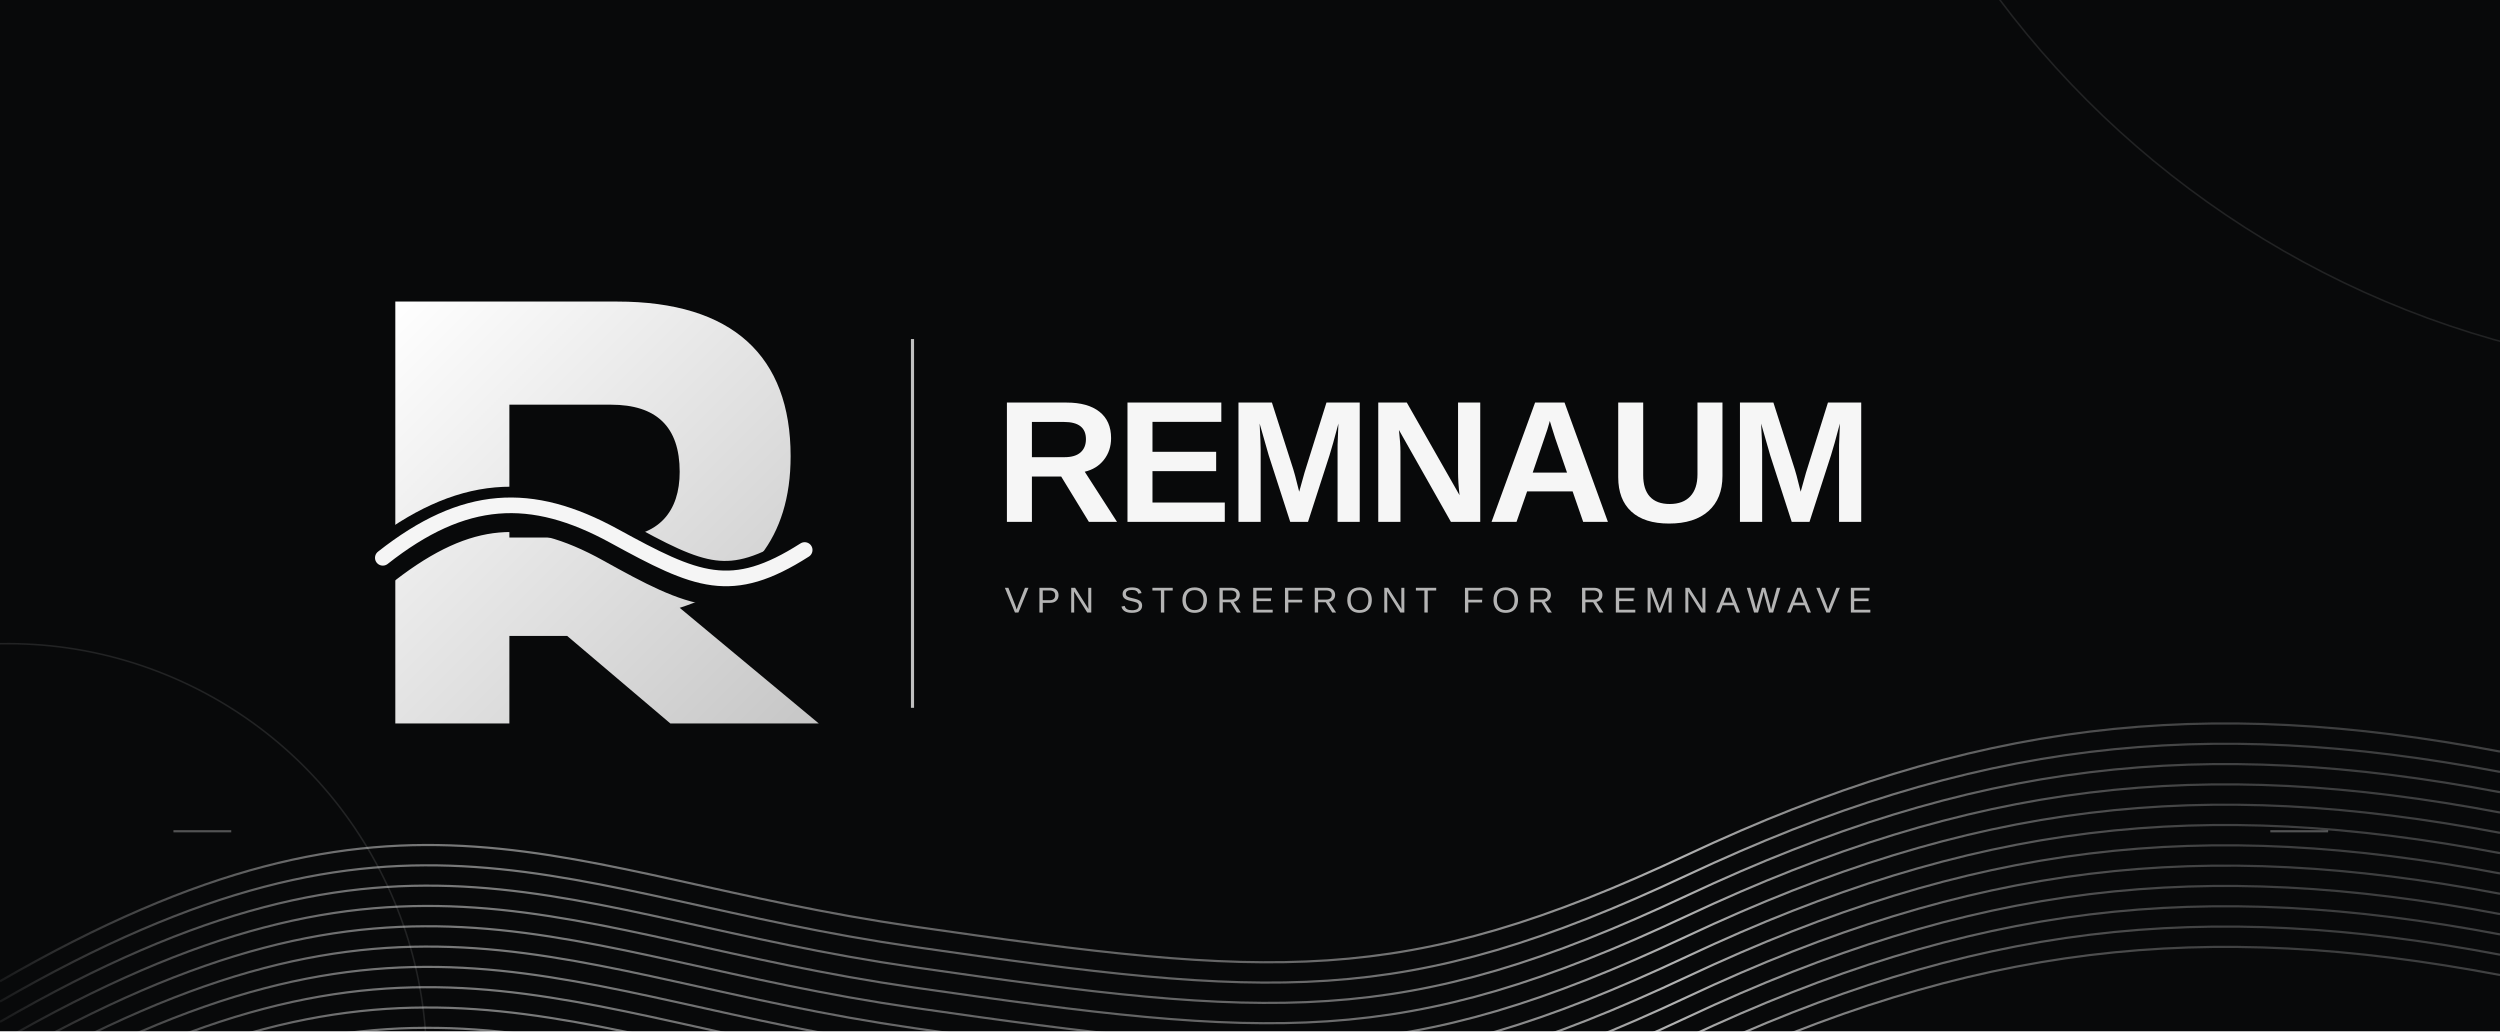
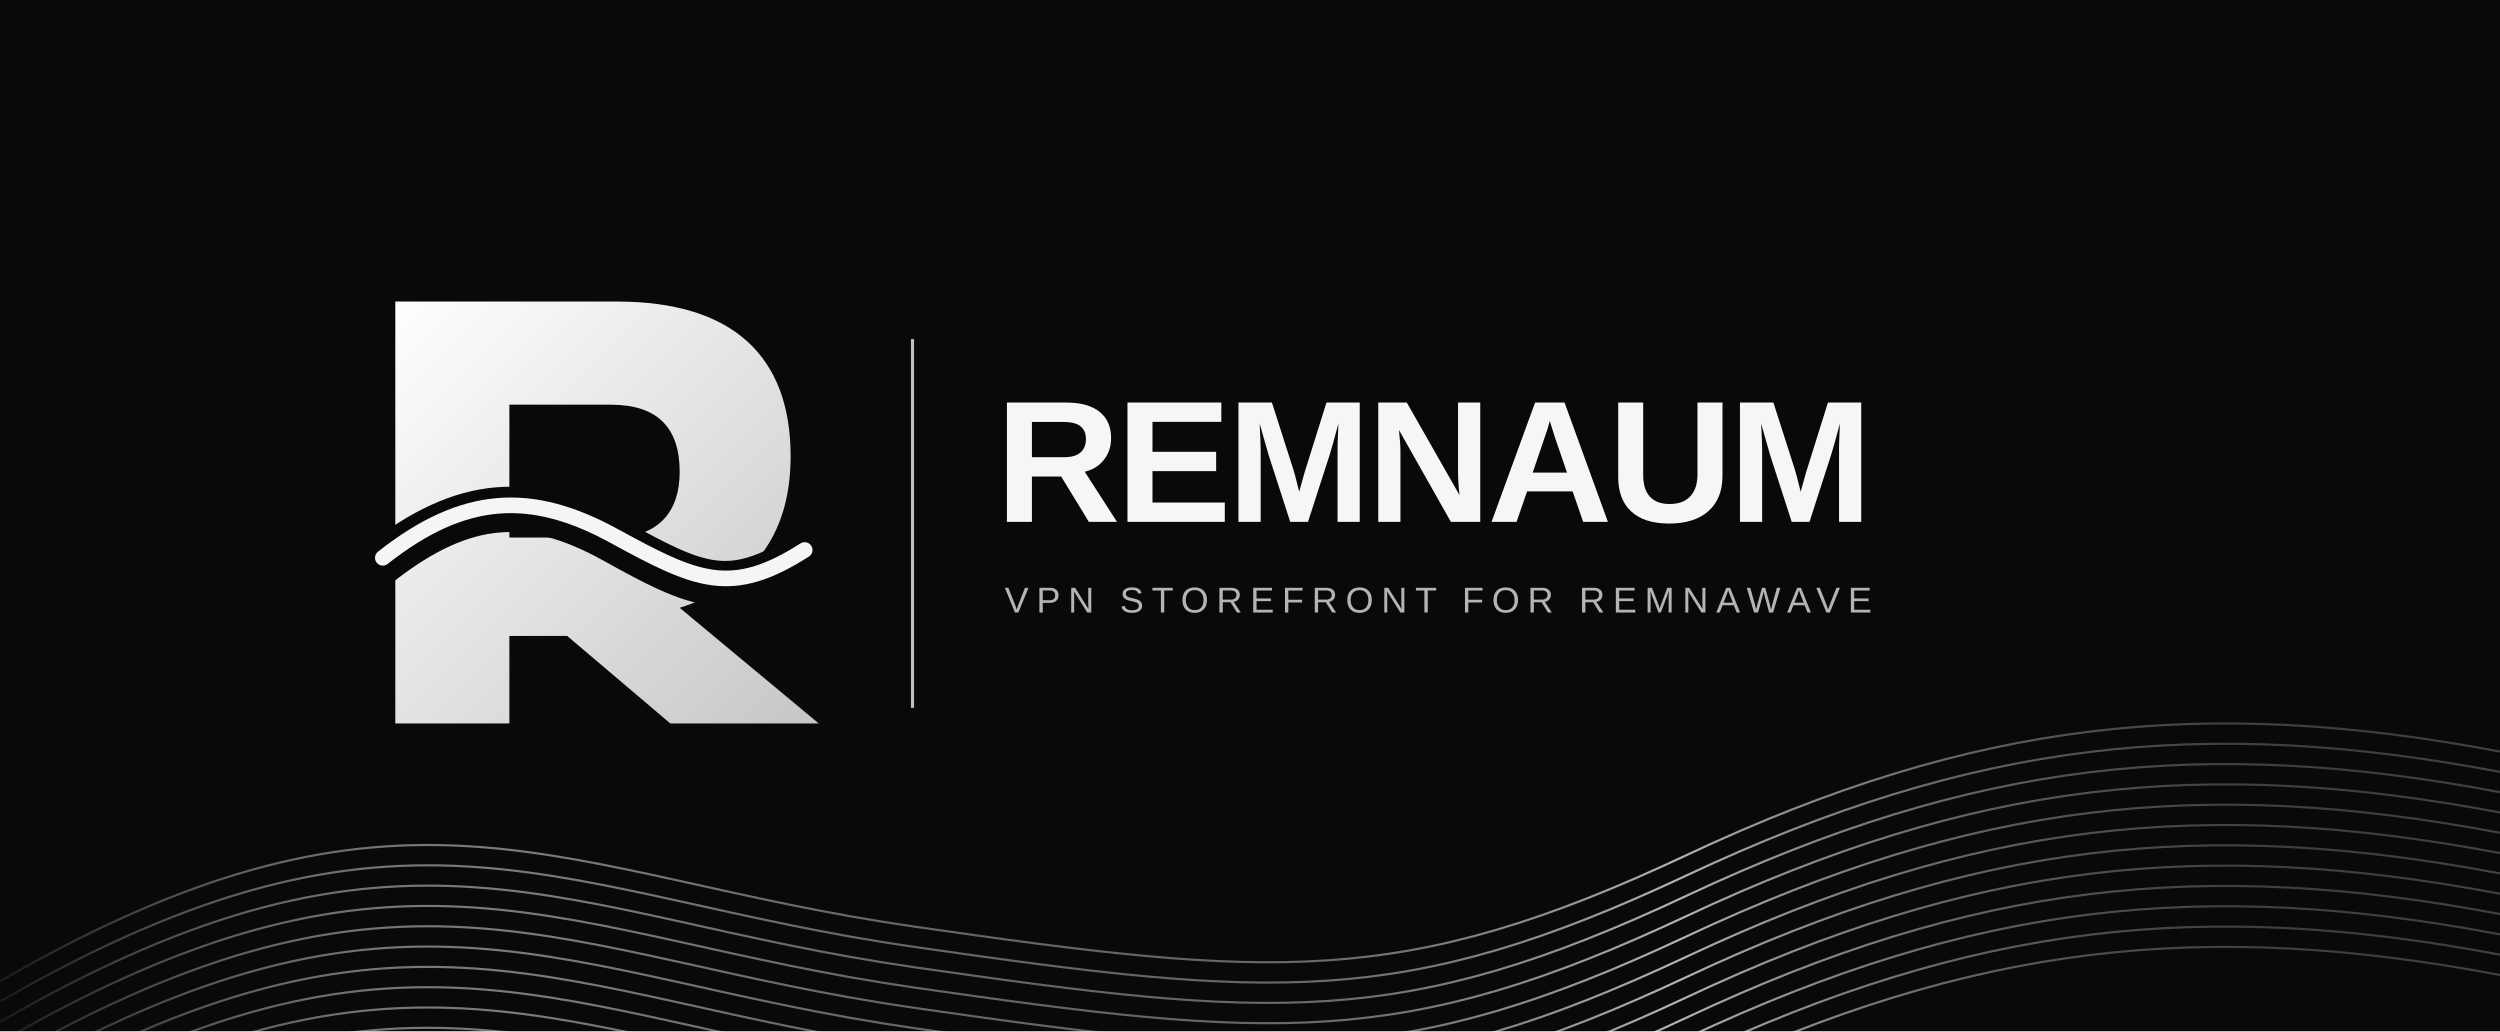
<svg xmlns="http://www.w3.org/2000/svg" width="1600" height="660" viewBox="0 0 1600 660" role="img" aria-labelledby="title desc">
  <defs>
    <linearGradient id="wave" x1="0" y1="1" x2="1" y2="0">
      <stop offset="0" stop-color="#f4f4f4" stop-opacity=".07" />
      <stop offset=".57" stop-color="#f4f4f4" stop-opacity=".72" />
      <stop offset="1" stop-color="#f4f4f4" stop-opacity=".17" />
    </linearGradient>
    <linearGradient id="logo" x1="0" y1="0" x2="1" y2="1">
      <stop stop-color="#ffffff" />
      <stop offset="1" stop-color="#c6c6c6" />
    </linearGradient>
  </defs>
  <rect width="1600" height="660" fill="#08090a" />
-   <g stroke="#d4d4d4" stroke-opacity=".13" stroke-width="1" fill="none">
-     <path d="M1160 -360 A600 600 0 0 0 1760 240 M-198 505 A268 268 0 0 1 270 720" />
-   </g>
  <g transform="translate(100 0)">
    <g fill="url(#logo)">
      <path d="M153 463V193H295C369 193 406 228 406 292C406 345 379 375 335 389L424 463H329L263 407H226V463ZM226 259V344H292C322 344 335 327 335 302C335 273 320 259 291 259Z" />
    </g>
    <path d="M144 360C197 319 239 316 293 346S367 385 415 355" stroke="#08090a" stroke-width="29" stroke-linecap="round" fill="none" />
    <path d="M145 357C197 316 240 314 293 343S368 382 415 352" stroke="#f5f5f5" stroke-width="10" stroke-linecap="round" fill="none" />
    <path d="M484 217V453" stroke="#ededed" stroke-opacity=".8" stroke-width="2" />
    <text x="537" y="334" fill="#f6f6f6" font-family="Arial,Helvetica,sans-serif" font-weight="800" font-size="111" letter-spacing="-3">REMNAUM</text>
    <text x="543" y="392" fill="#b4b4b4" font-family="Arial,Helvetica,sans-serif" font-size="23" letter-spacing="5">VPN STOREFRONT FOR REMNAWAVE</text>
  </g>
  <g fill="none" stroke="url(#wave)" stroke-width="1.4">
    <path d="M0 628C260 478 356 560 585 593S897 633 1080 547S1410 445 1600 481" />
    <path d="M0 641C260 491 356 573 585 606S897 646 1080 560S1410 458 1600 494" />
    <path d="M0 654C260 504 356 586 585 619S897 659 1080 573S1410 471 1600 507" />
    <path d="M0 667C260 517 356 599 585 632S897 672 1080 586S1410 484 1600 520" />
    <path d="M0 680C260 530 356 612 585 645S897 685 1080 599S1410 497 1600 533" />
    <path d="M0 693C260 543 356 625 585 658S897 698 1080 612S1410 510 1600 546" />
    <path d="M0 706C260 556 356 638 585 671S897 711 1080 625S1410 523 1600 559" />
    <path d="M0 719C260 569 356 651 585 684S897 724 1080 638S1410 536 1600 572" />
    <path d="M0 732C260 582 356 664 585 697S897 737 1080 651S1410 549 1600 585" />
    <path d="M0 745C260 595 356 677 585 710S897 750 1080 664S1410 562 1600 598" />
    <path d="M0 758C260 608 356 690 585 723S897 763 1080 677S1410 575 1600 611" />
    <path d="M0 771C260 621 356 703 585 736S897 776 1080 690S1410 588 1600 624" />
  </g>
-   <path d="M111 532H148 M1453 532H1490" stroke="#e9e9e9" stroke-opacity=".33" stroke-width="1.4" />
</svg>
